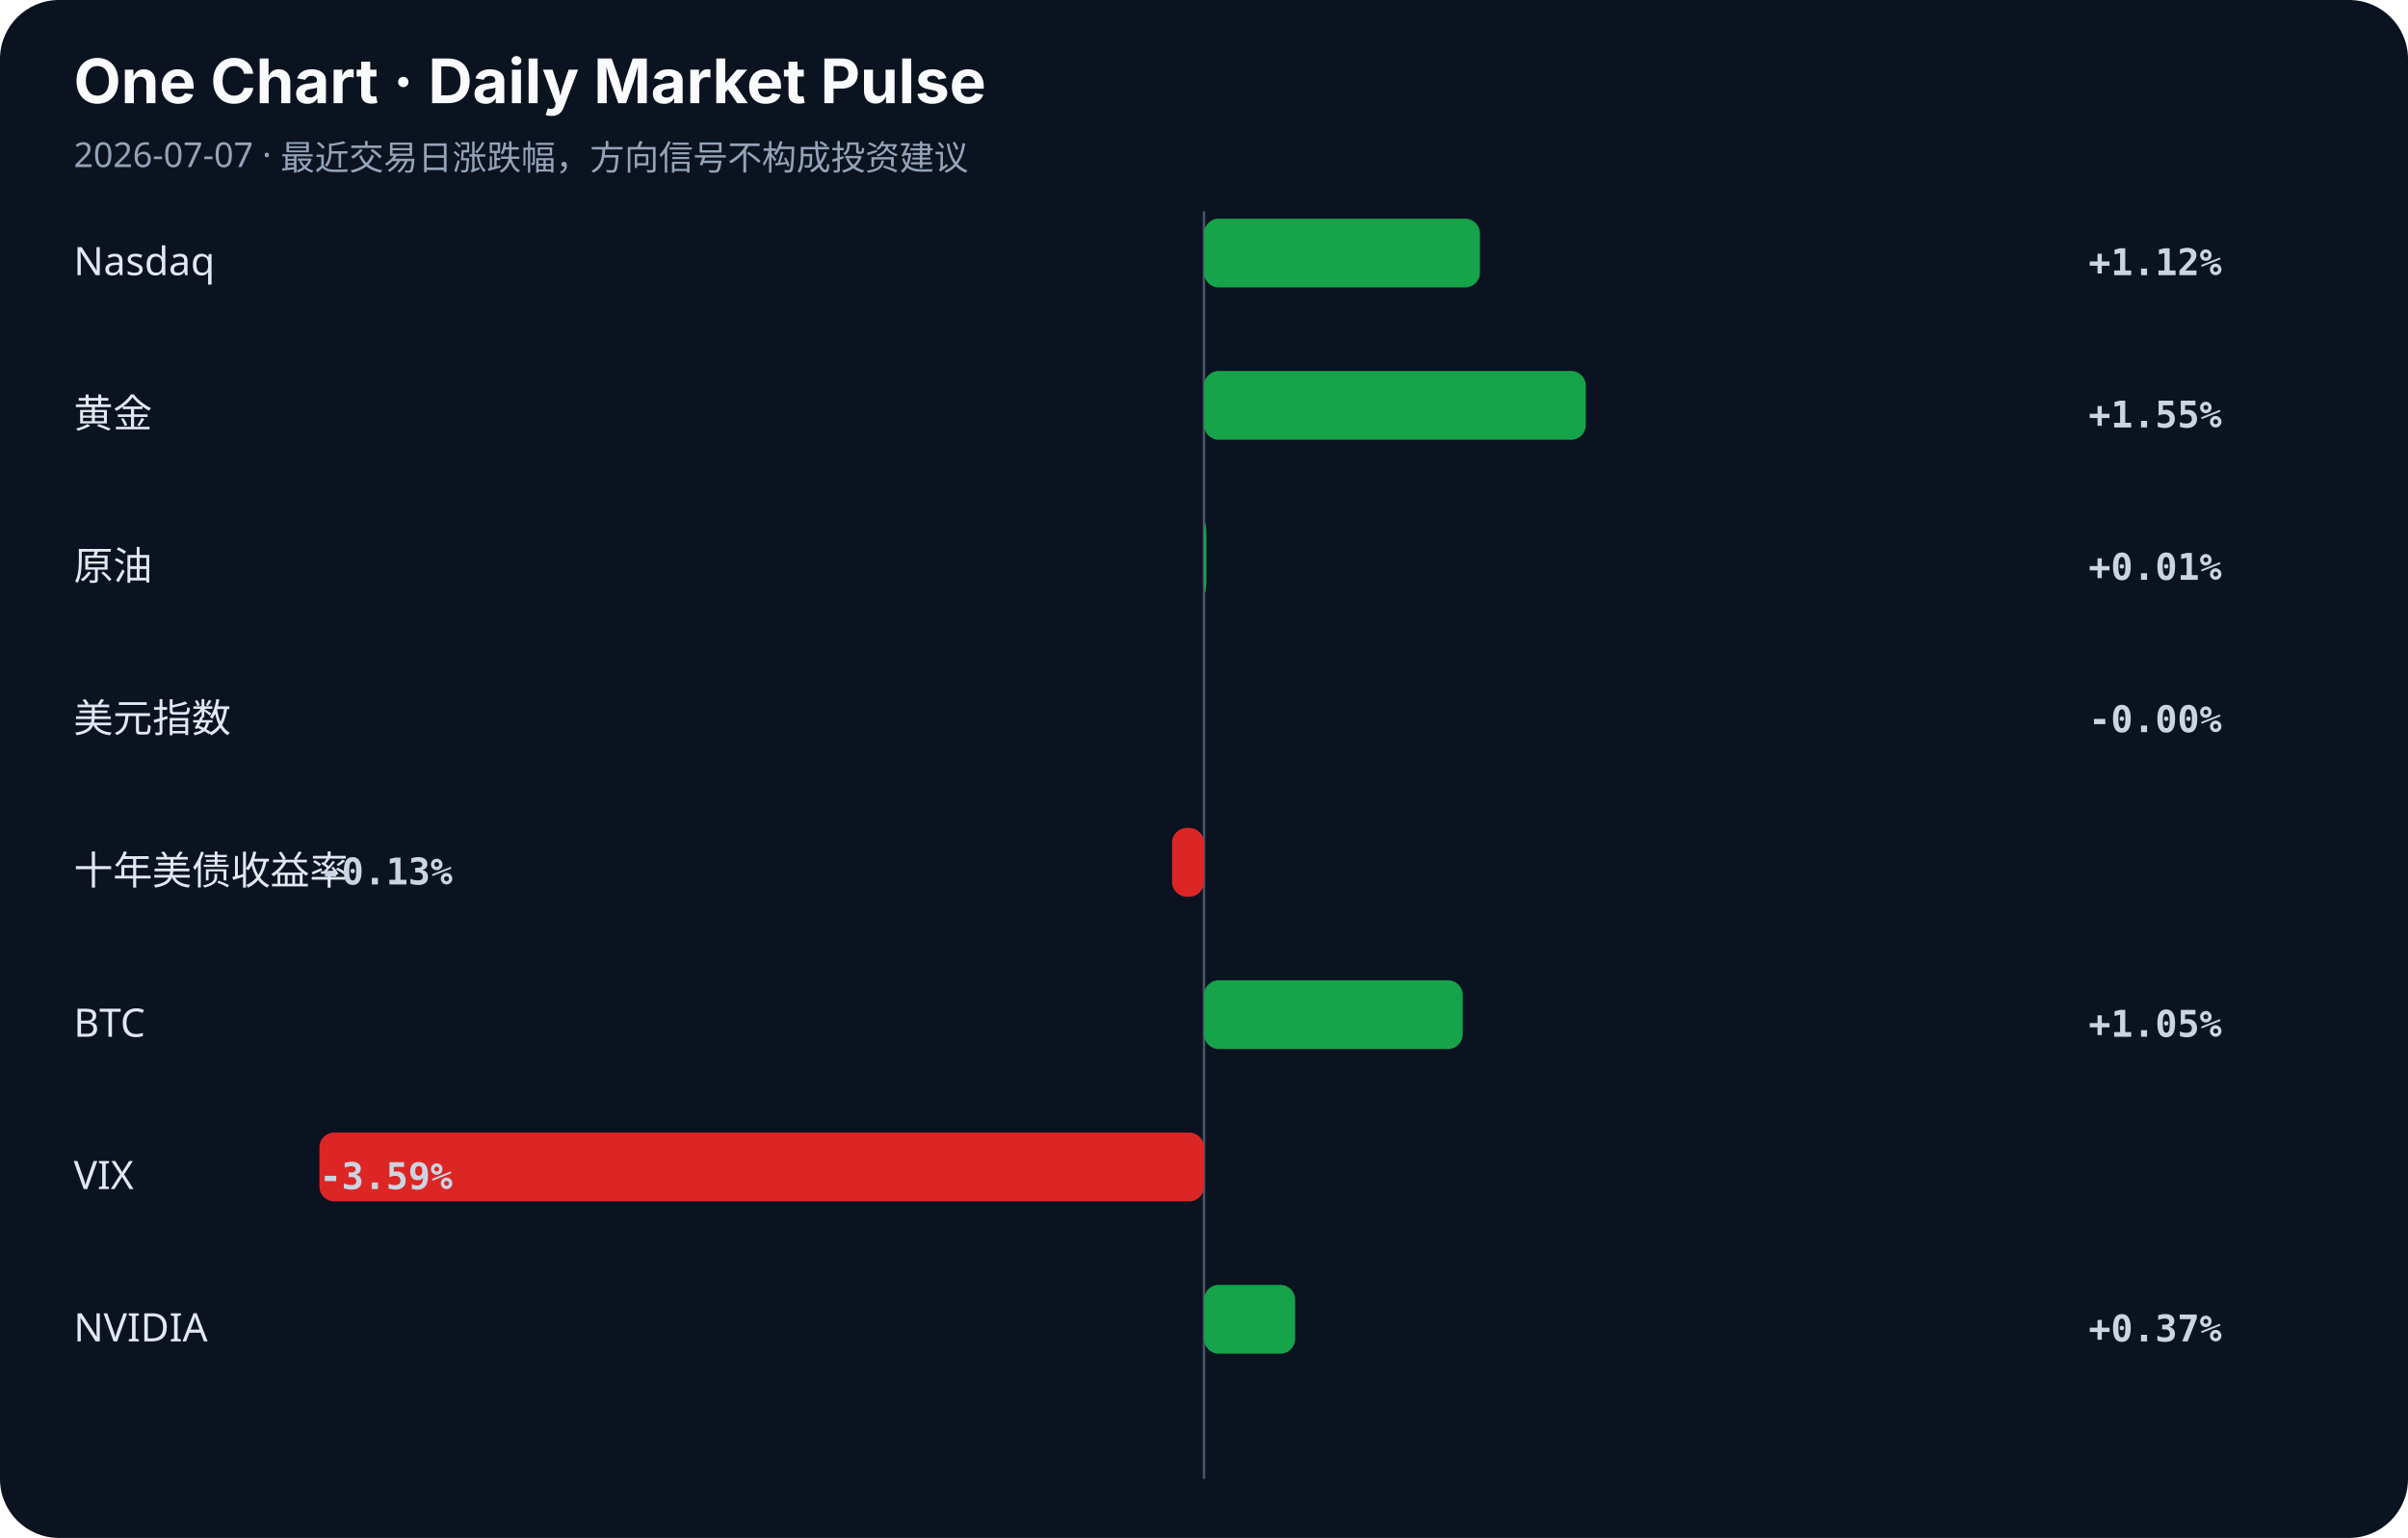
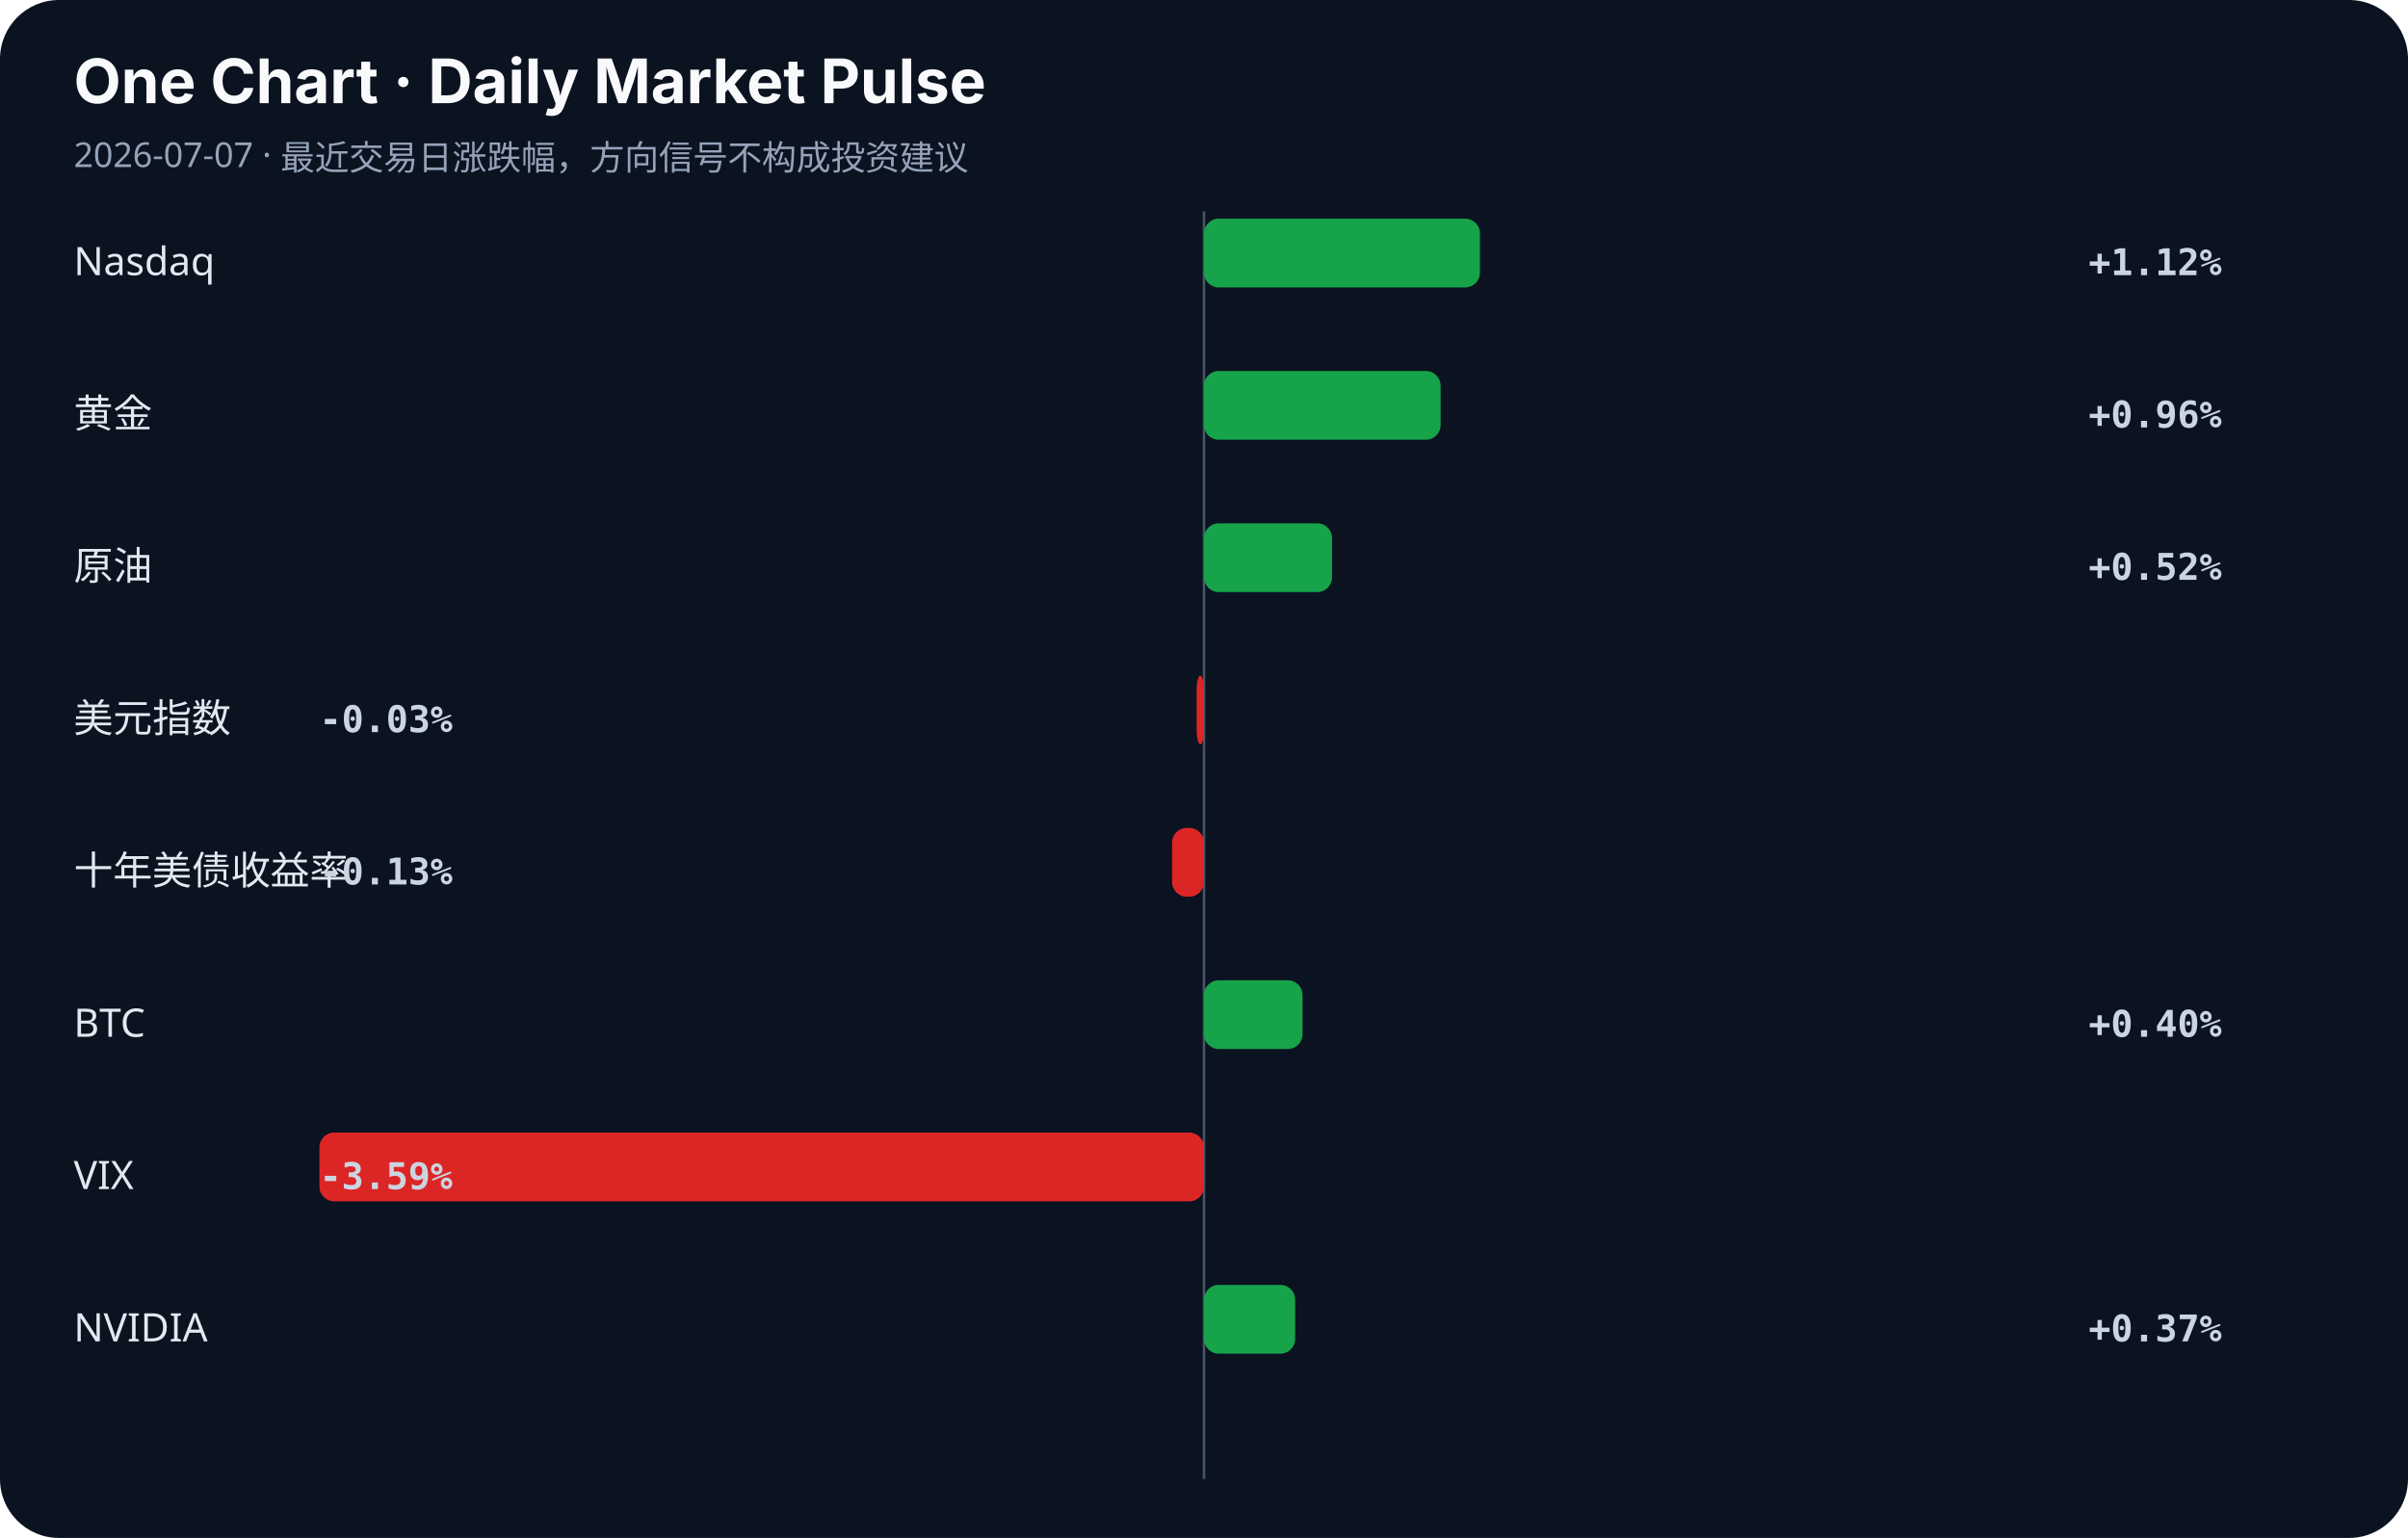
<svg xmlns="http://www.w3.org/2000/svg" width="980" height="626" viewBox="0 0 980 626">
  <rect width="100%" height="100%" rx="24" fill="#0b1220" />
  <style>.title{font:700 25px -apple-system,BlinkMacSystemFont,sans-serif;fill:#f8fafc}.sub{font:14px sans-serif;fill:#94a3b8}.label{font:16px sans-serif;fill:#e2e8f0}.value{font:600 15px monospace;fill:#cbd5e1}.axis{stroke:#475569;stroke-width:1}</style>
  <text x="30" y="42" class="title">One Chart · Daily Market Pulse</text>
  <text x="30" y="68" class="sub">2026-07-07 · 最近交易日涨跌幅，方向信号不构成投资建议</text>
  <line x1="490" y1="86" x2="490" y2="602" class="axis" />
  <text x="30" y="112" class="label">Nasdaq</text>
  <rect x="490.0" y="89" width="112.3" height="28" rx="6" fill="#16a34a" />
  <text x="850" y="112" class="value">+1.12%</text>
  <text x="30" y="174" class="label">黄金</text>
-   <rect x="490.0" y="151" width="155.4" height="28" rx="6" fill="#16a34a" />
-   <text x="850" y="174" class="value">+1.55%</text>
+   <rect x="490.0" y="151" width="96.3" height="28" rx="6" fill="#16a34a" />
+   <text x="850" y="174" class="value">+0.96%</text>
  <text x="30" y="236" class="label">原油</text>
-   <rect x="490.0" y="213" width="1.0" height="28" rx="6" fill="#16a34a" />
-   <text x="850" y="236" class="value">+0.01%</text>
+   <rect x="490.0" y="213" width="52.1" height="28" rx="6" fill="#16a34a" />
+   <text x="850" y="236" class="value">+0.52%</text>
  <text x="30" y="298" class="label">美元指数</text>
-   <rect x="490.0" y="275" width="0.0" height="28" rx="6" fill="#16a34a" />
-   <text x="850" y="298" class="value">-0.00%</text>
+   <rect x="487.0" y="275" width="3.0" height="28" rx="6" fill="#dc2626" />
+   <text x="130" y="298" class="value">-0.03%</text>
  <text x="30" y="360" class="label">十年美债收益率</text>
  <rect x="477.0" y="337" width="13.0" height="28" rx="6" fill="#dc2626" />
  <text x="130" y="360" class="value">-0.13%</text>
  <text x="30" y="422" class="label">BTC</text>
-   <rect x="490.0" y="399" width="105.3" height="28" rx="6" fill="#16a34a" />
-   <text x="850" y="422" class="value">+1.05%</text>
+   <rect x="490.0" y="399" width="40.1" height="28" rx="6" fill="#16a34a" />
+   <text x="850" y="422" class="value">+0.40%</text>
  <text x="30" y="484" class="label">VIX</text>
  <rect x="130.0" y="461" width="360.0" height="28" rx="6" fill="#dc2626" />
  <text x="130" y="484" class="value">-3.59%</text>
  <text x="30" y="546" class="label">NVIDIA</text>
  <rect x="490.0" y="523" width="37.1" height="28" rx="6" fill="#16a34a" />
  <text x="850" y="546" class="value">+0.37%</text>
</svg>
